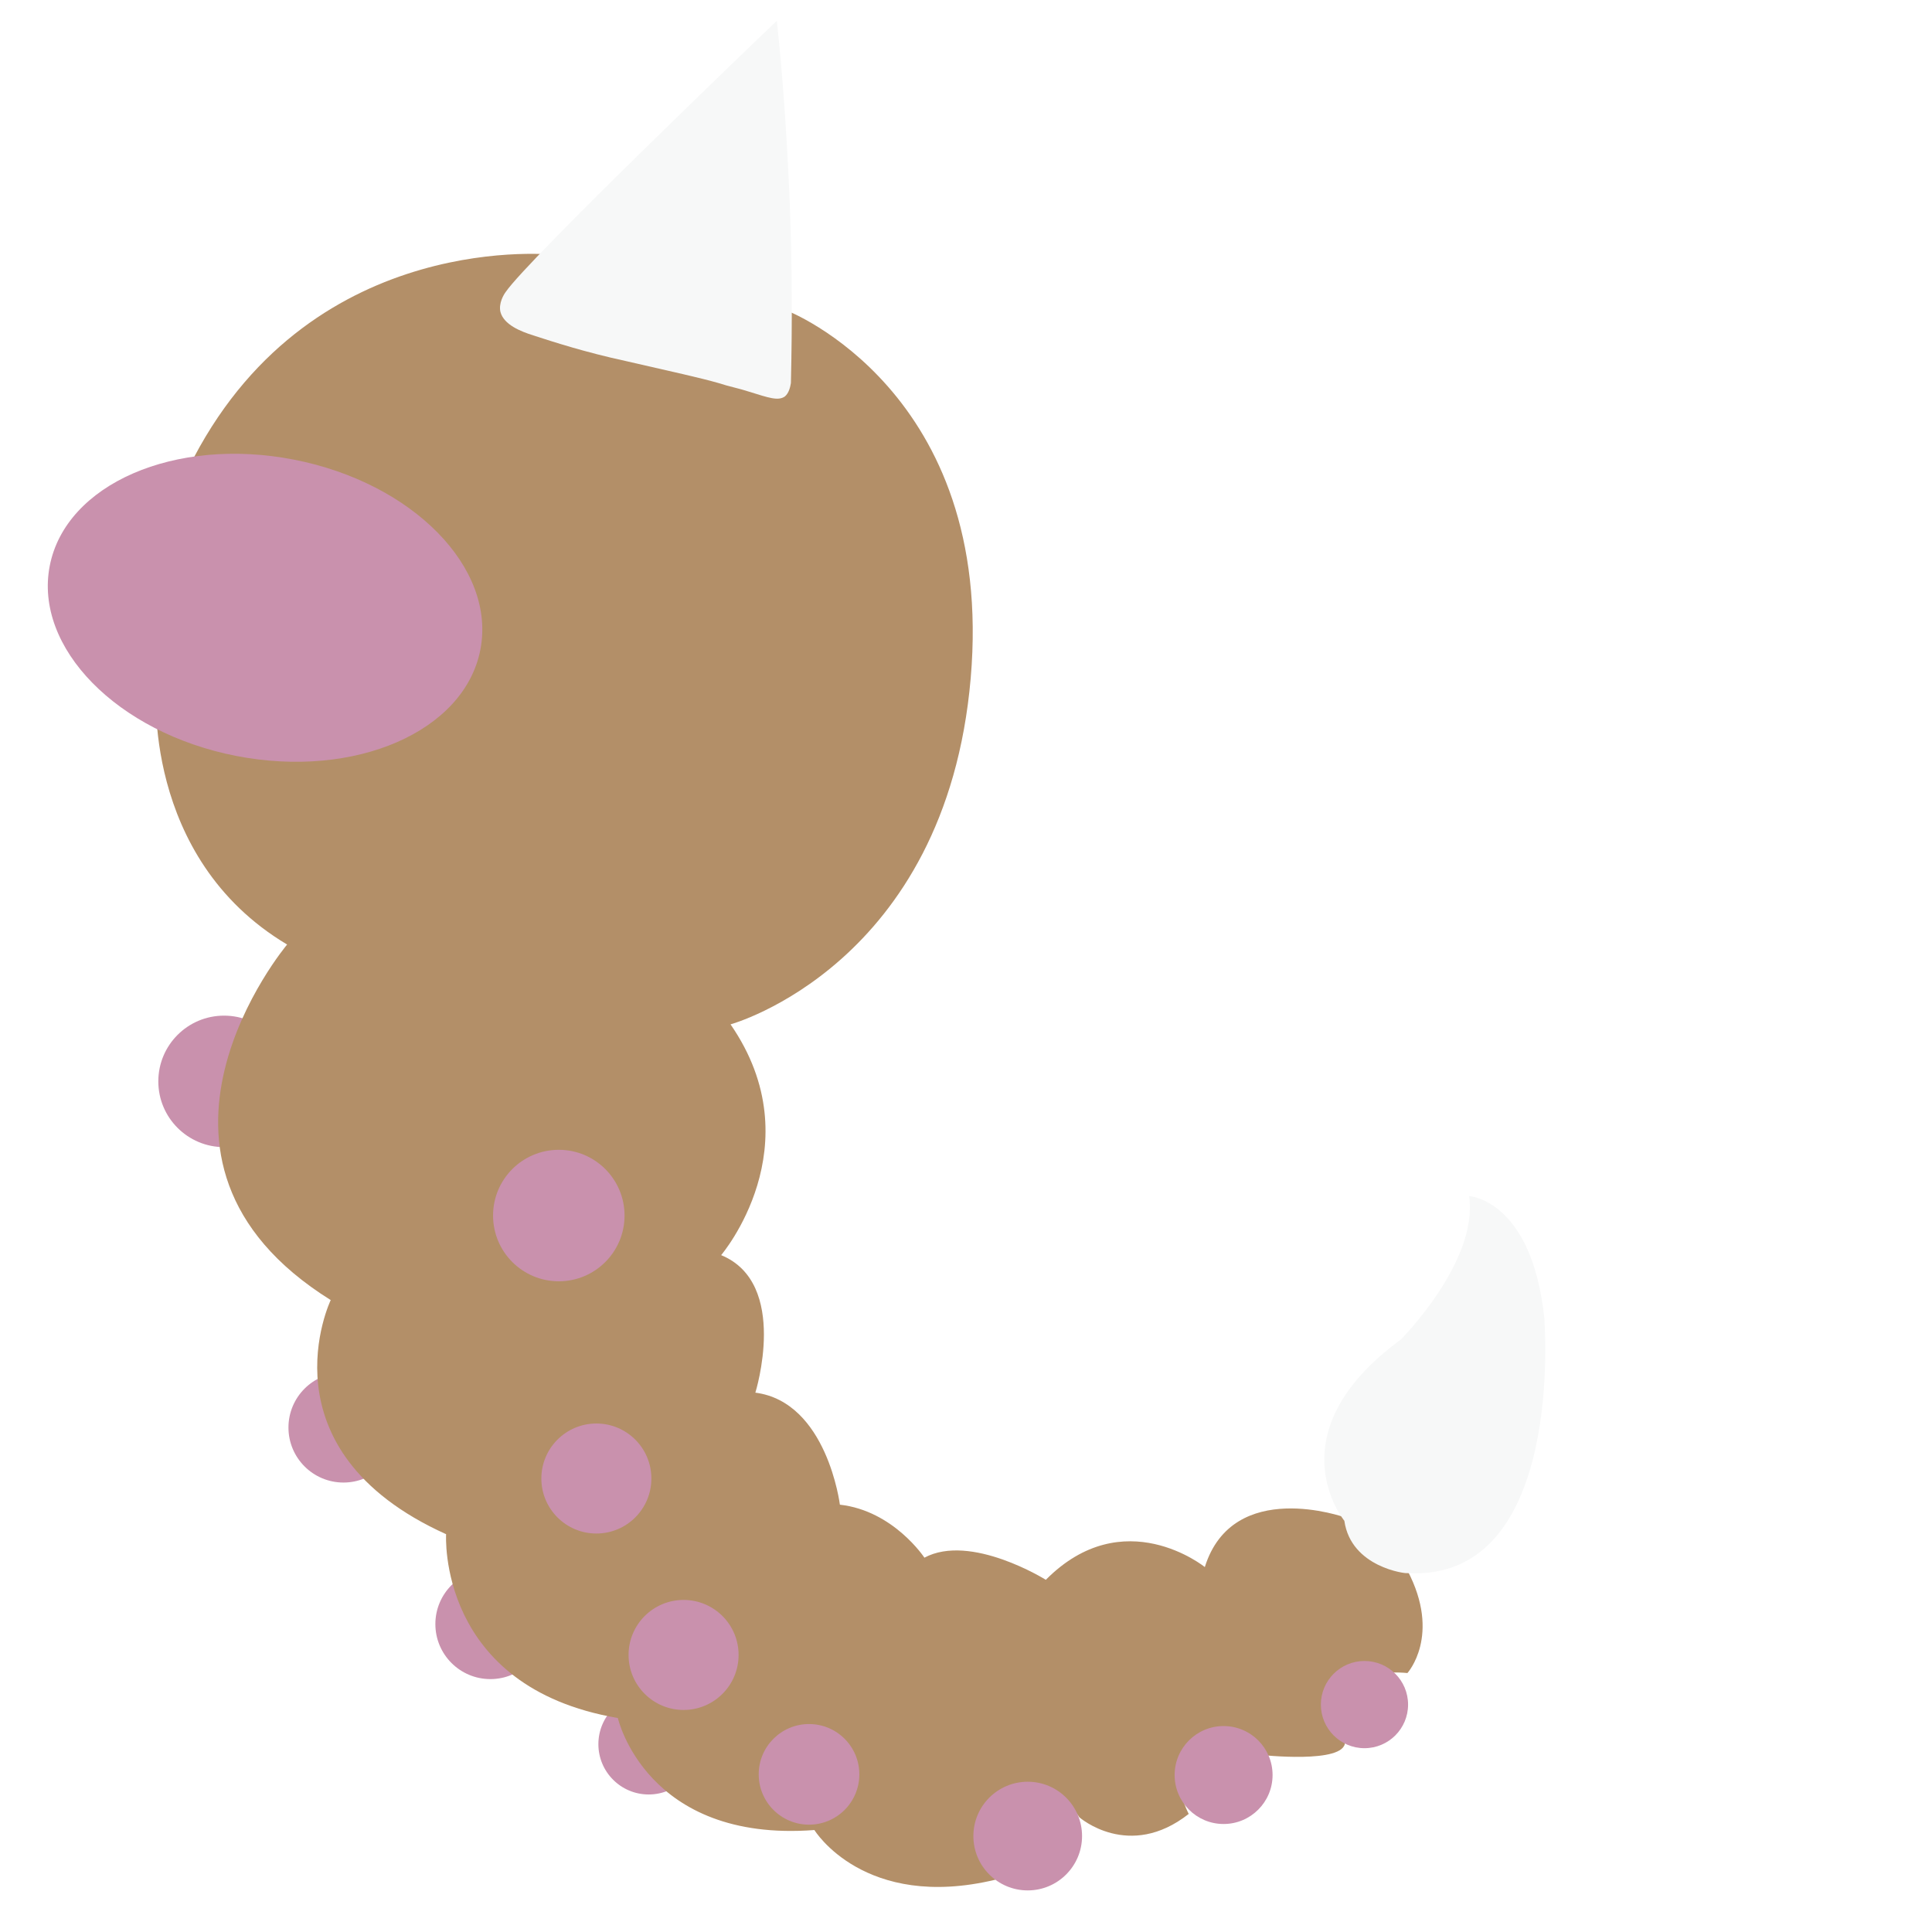
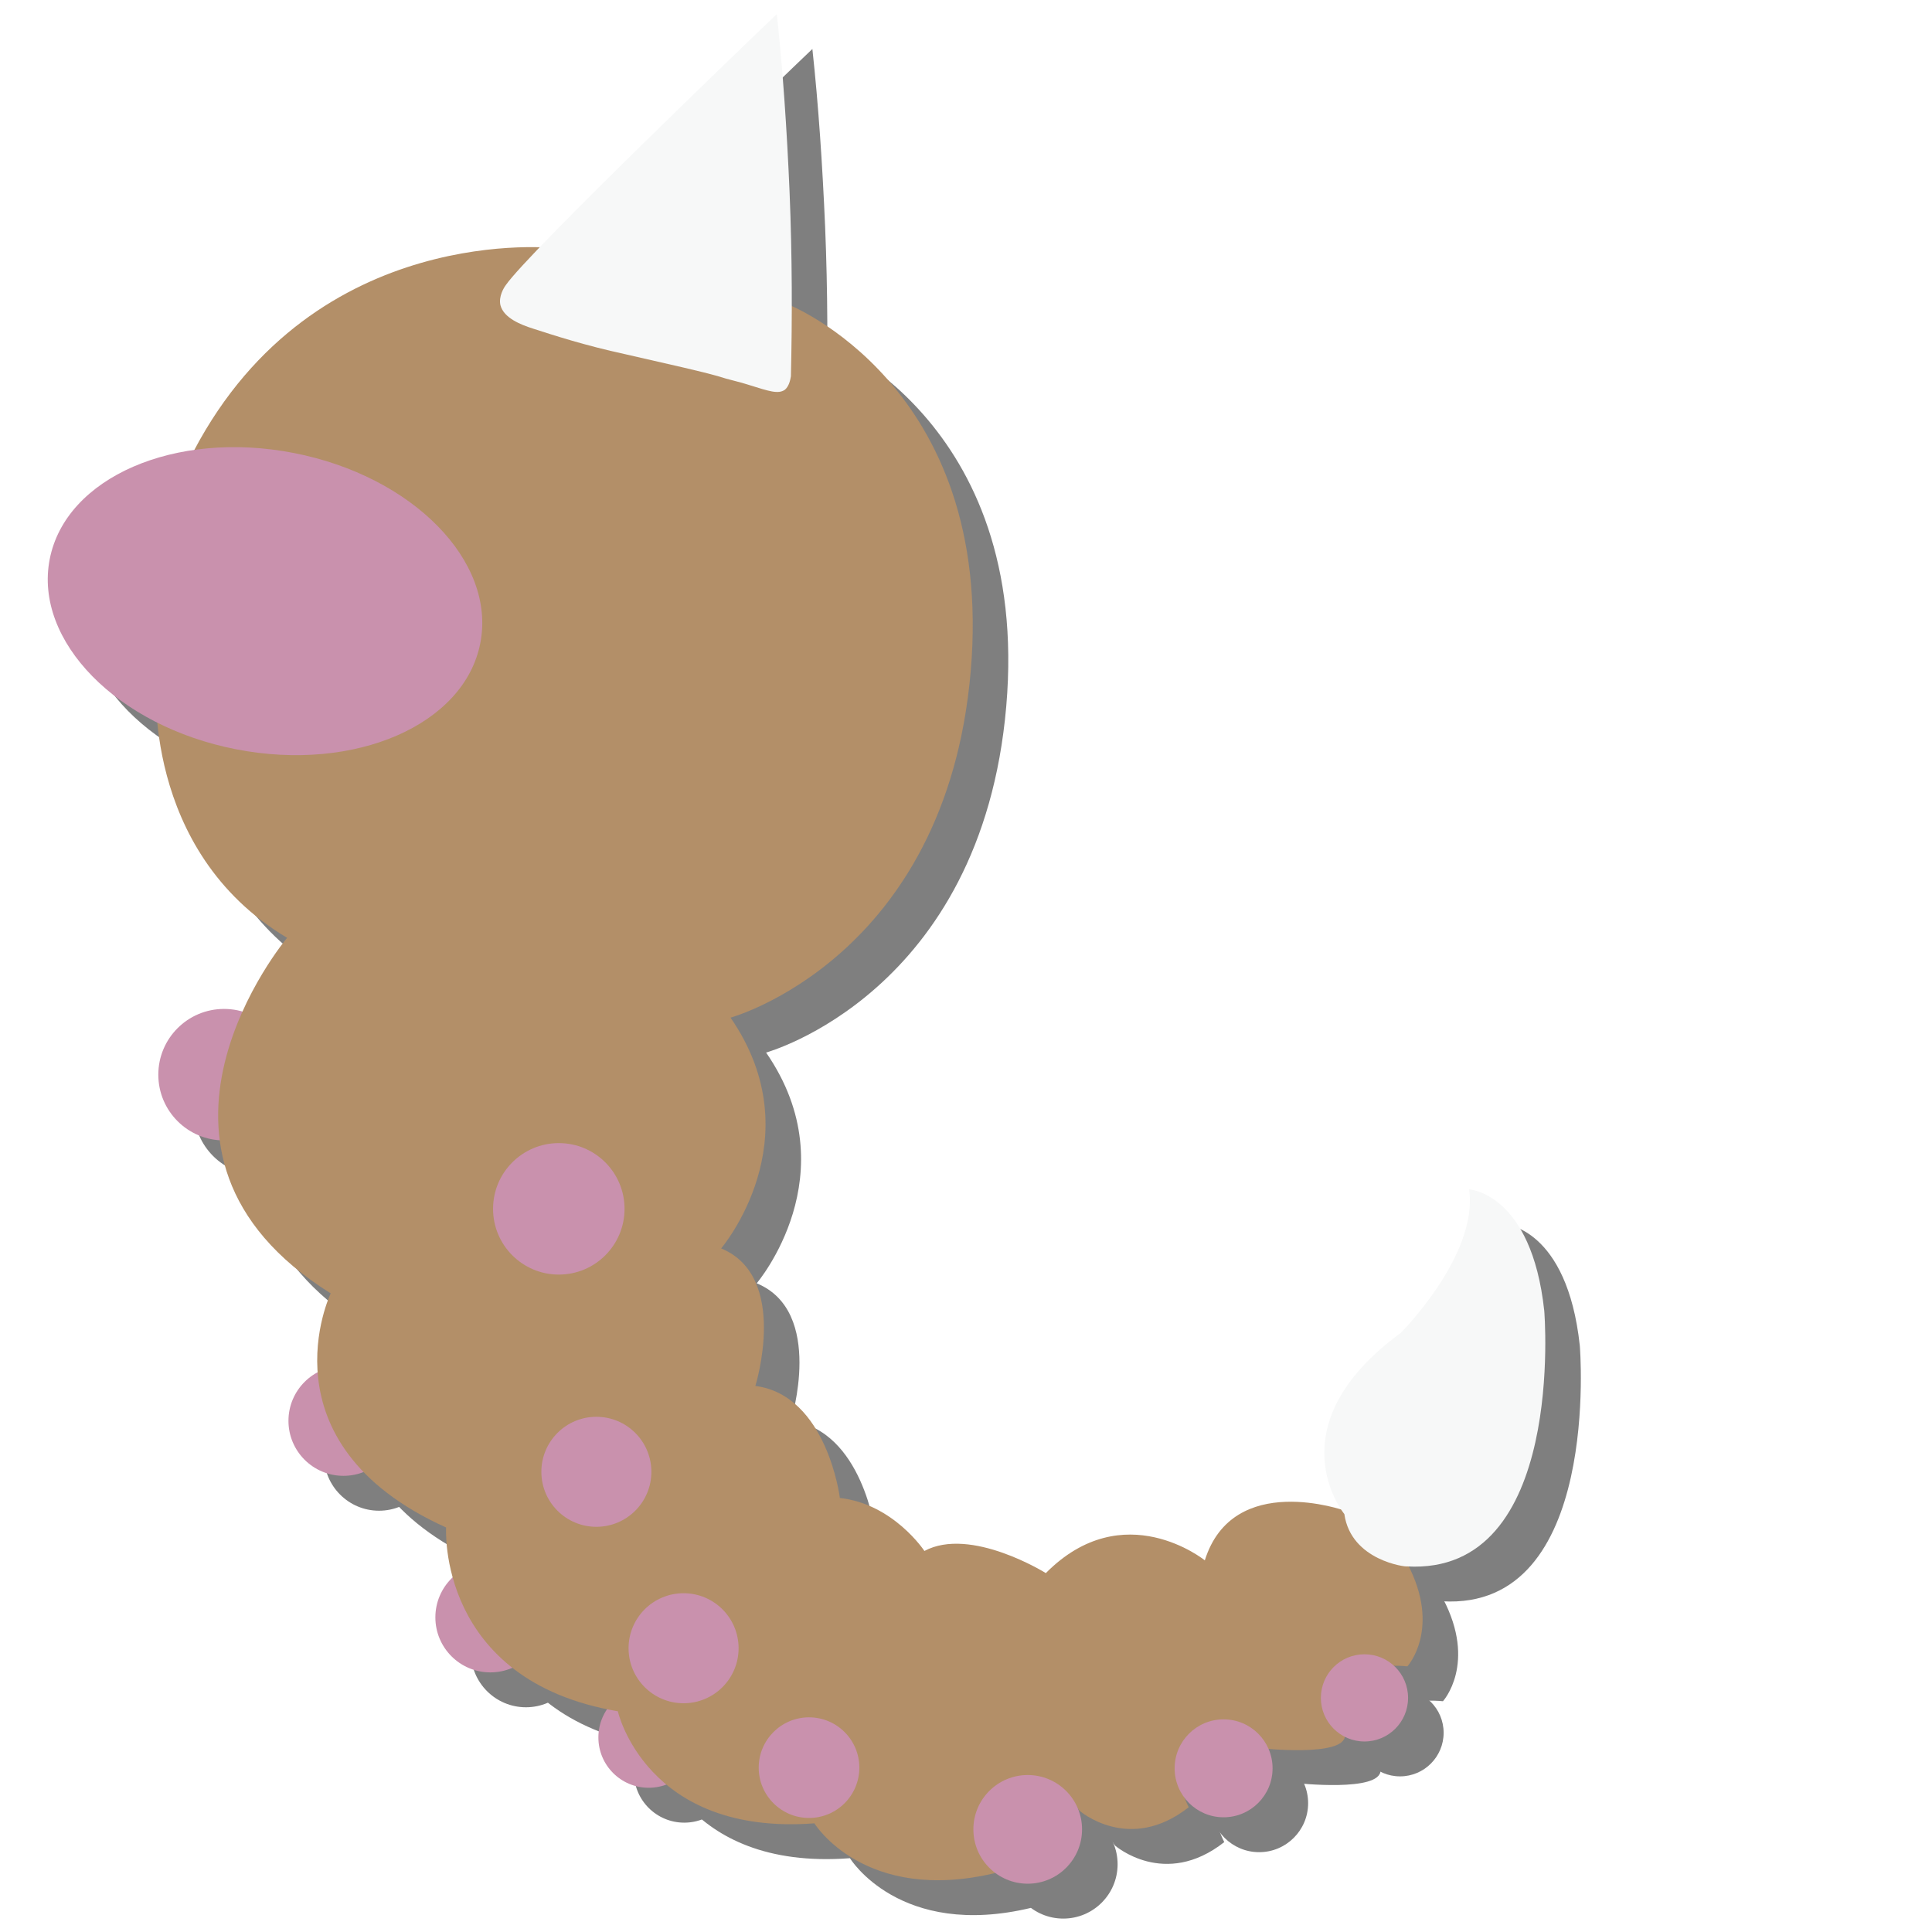
<svg xmlns="http://www.w3.org/2000/svg" version="1.1" id="Layer_1" x="0px" y="0px" viewBox="0 0 288 288" style="enable-background:new 0 0 288 288;" xml:space="preserve">
  <style type="text/css">
- 	.st0{fill:#C991AD;}
- 	.st1{fill:#B38F68;}
- 	.st2{fill:#F7F8F8;}
+ 	.st0{opacity:0.5;}
+ 	.st1{fill:#C991AD;}
+ 	.st2{fill:#B38F68;}
+ 	.st3{fill:#F7F8F8;}
</style>
-   <circle class="st0" cx="33.4" cy="161.2" r="9.8" />
-   <circle class="st0" cx="51.2" cy="212.8" r="8.2" />
-   <circle class="st0" cx="73.1" cy="242.1" r="8.2" />
-   <circle class="st0" cx="96.7" cy="260" r="7.5" />
-   <path class="st1" d="M23.3,102.2c0,0-2.3,25.6,19.5,38.6c0,0-27,32.1,6.5,53c0,0-10.7,22.3,17.2,34.9c0,0-1.4,22.8,25.6,27.4  c0,0,4.2,18.6,29.3,16.7c0,0,7.4,12.1,27,7.4c0,0-6-8.4,0.9-12.6c7-4.2,11.6,3.3,11.6,3.3s7.4,6.5,16.3-0.5c0,0-4.6-8.8,1.9-10.7  c6.5-1.9,8.8,1.9,8.8,1.9s12.6,1.4,12.6-1.9c0,0-2.3-8.8,1.9-9.8c4.2-0.9,7.4-0.5,7.4-0.5s5.1-5.6,0-15.3c0,0-7.9-1.9-9.3-7.9  c0,0-16.7-6-20.9,7.4c0,0-12.1-9.8-23.7,1.9c0,0-11.2-7-18.1-3.3c0,0-4.6-7-12.6-7.9c0,0-1.9-15.3-12.6-16.7c0,0,5.1-16.3-5.1-20.5  c0,0,13.9-16.3,1.4-34.4c0,0,32.1-8.8,35.8-51.6c3.7-42.8-27.4-54.8-27.4-54.8l0.5,5.6c0,0-0.9,6.5-7.4,5.1c0,0-25.6-3.7-30.7-10.2  c-5.1-6.5,3.3-8.8,3.3-8.8S47,33.8,28.9,68.2c0,0,47.4,2.3,38.1,34.4C67,102.6,61.9,123.1,23.3,102.2z" />
-   <path class="st2" d="M93.2,53.8c-6-1.3-10.6-2.8-13.7-3.8c-1.9-0.6-4.4-1.6-4.9-3.5c-0.3-1.3,0.5-2.6,0.8-3  c3.3-4.8,36.3-36.5,40.4-40.4c0.9,8.3,1.5,17.2,1.9,26.5c0.4,9.7,0.4,18.9,0.2,27.5c-0.1,0.6-0.3,1.5-0.9,2c-1,0.7-2.4,0.2-5.3-0.7  c-1.5-0.5-3.1-0.8-4.6-1.3C104.3,56.3,100.6,55.5,93.2,53.8z" />
-   <path class="st2" d="M200.4,226.7c0,0-10.7-13,8.4-27c0,0,11.6-11.6,10.2-21.4c0,0,9.3,0.5,11.2,18.1c0,0,3.3,39.5-20.5,38.1  C209.7,234.6,201.4,233.7,200.4,226.7z" />
-   <ellipse transform="matrix(0.1913 -0.9815 0.9815 0.1913 -56.9692 112.0387)" class="st0" cx="39.5" cy="90.6" rx="22.5" ry="32.7" />
-   <circle class="st0" cx="83.3" cy="181.2" r="9.8" />
-   <circle class="st0" cx="88.9" cy="220.4" r="8.2" />
-   <circle class="st0" cx="101.9" cy="246.7" r="8.2" />
-   <circle class="st0" cx="120.6" cy="264.5" r="7.5" />
-   <circle class="st0" cx="153.2" cy="273.7" r="8.1" />
-   <circle class="st0" cx="182.4" cy="264.6" r="7.3" />
-   <circle class="st0" cx="203.4" cy="254.1" r="6.5" />
+   <g class="st0">
+     <circle cx="38.7" cy="165.4" r="9.8" />
+     <circle cx="56.5" cy="217" r="8.2" />
+     <circle cx="78.4" cy="246.3" r="8.2" />
+     <circle cx="102" cy="264.2" r="7.5" />
+     <path d="M28.6,106.4c0,0-2.3,25.6,19.5,38.6c0,0-27,32.1,6.5,53c0,0-10.7,22.3,17.2,34.9c0,0-1.4,22.8,25.6,27.4   c0,0,4.2,18.6,29.3,16.7c0,0,7.4,12.1,27,7.4c0,0-6-8.4,0.9-12.6c7-4.2,11.6,3.3,11.6,3.3s7.4,6.5,16.3-0.5c0,0-4.6-8.8,1.9-10.7   c6.5-1.9,8.8,1.9,8.8,1.9s12.6,1.4,12.6-1.9c0,0-2.3-8.8,1.9-9.8c4.2-0.9,7.4-0.5,7.4-0.5s5.1-5.6,0-15.3c0,0-7.9-1.9-9.3-7.9   c0,0-16.7-6-20.9,7.4c0,0-12.1-9.8-23.7,1.9c0,0-11.2-7-18.1-3.3c0,0-4.6-7-12.6-7.9c0,0-1.9-15.3-12.6-16.7c0,0,5.1-16.3-5.1-20.5   c0,0,13.9-16.3,1.4-34.4c0,0,32.1-8.8,35.8-51.6s-27.4-54.8-27.4-54.8l0.5,5.6c0,0-0.9,6.5-7.4,5.1c0,0-25.6-3.7-30.7-10.2   s3.3-8.8,3.3-8.8s-36-4.2-54.1,30.2c0,0,47.4,2.3,38.1,34.4C72.3,106.8,67.2,127.3,28.6,106.4z" />
+     <path d="M98.5,58c-6-1.3-10.6-2.8-13.7-3.8c-1.9-0.6-4.4-1.6-4.9-3.5c-0.3-1.3,0.5-2.6,0.8-3C84,42.9,117,11.2,121.1,7.3   c0.9,8.3,1.5,17.2,1.9,26.5c0.4,9.7,0.4,18.9,0.2,27.5c-0.1,0.6-0.3,1.5-0.9,2c-1,0.7-2.4,0.2-5.3-0.7c-1.5-0.5-3.1-0.8-4.6-1.3   C109.6,60.5,105.9,59.7,98.5,58z" />
+     <path d="M205.7,230.9c0,0-10.7-13,8.4-27c0,0,11.6-11.6,10.2-21.4c0,0,9.3,0.5,11.2,18.1c0,0,3.3,39.5-20.5,38.1   C215,238.8,206.7,237.9,205.7,230.9z" />
+     <ellipse transform="matrix(0.1913 -0.9815 0.9815 0.1913 -56.8169 120.6014)" cx="44.8" cy="94.8" rx="22.5" ry="32.7" />
+     <circle cx="88.6" cy="185.4" r="9.8" />
+     <circle cx="94.2" cy="224.6" r="8.2" />
+     <circle cx="107.2" cy="250.9" r="8.2" />
+     <circle cx="125.9" cy="268.7" r="7.5" />
+     <circle cx="158.5" cy="277.9" r="8.1" />
+     <circle cx="187.7" cy="268.8" r="7.3" />
+     <circle cx="208.7" cy="258.3" r="6.5" />
+   </g>
+   <g>
+     <circle class="st1" cx="33.4" cy="160.2" r="9.8" />
+     <circle class="st1" cx="51.2" cy="211.8" r="8.2" />
+     <circle class="st1" cx="73.1" cy="241.1" r="8.2" />
+     <circle class="st1" cx="96.7" cy="259" r="7.5" />
+     <path class="st2" d="M23.3,101.2c0,0-2.3,25.6,19.5,38.6c0,0-27,32.1,6.5,53c0,0-10.7,22.3,17.2,34.9c0,0-1.4,22.8,25.6,27.4   c0,0,4.2,18.6,29.3,16.7c0,0,7.4,12.1,27,7.4c0,0-6-8.4,0.9-12.6c7-4.2,11.6,3.3,11.6,3.3s7.4,6.5,16.3-0.5c0,0-4.6-8.8,1.9-10.7   c6.5-1.9,8.8,1.9,8.8,1.9s12.6,1.4,12.6-1.9c0,0-2.3-8.8,1.9-9.8c4.2-0.9,7.4-0.5,7.4-0.5s5.1-5.6,0-15.3c0,0-7.9-1.9-9.3-7.9   c0,0-16.7-6-20.9,7.4c0,0-12.1-9.8-23.7,1.9c0,0-11.2-7-18.1-3.3c0,0-4.6-7-12.6-7.9c0,0-1.9-15.3-12.6-16.7c0,0,5.1-16.3-5.1-20.5   c0,0,13.9-16.3,1.4-34.4c0,0,32.1-8.8,35.8-51.6s-27.4-54.8-27.4-54.8l0.5,5.6c0,0-0.9,6.5-7.4,5.1c0,0-25.6-3.7-30.7-10.2   S83,37,83,37s-36-4.2-54.1,30.2c0,0,47.4,2.3,38.1,34.4C67,101.6,61.9,122.1,23.3,101.2z" />
+     <path class="st3" d="M93.2,52.8c-6-1.3-10.6-2.8-13.7-3.8c-1.9-0.6-4.4-1.6-4.9-3.5c-0.3-1.3,0.5-2.6,0.8-3   c3.3-4.8,36.3-36.5,40.4-40.4c0.9,8.3,1.5,17.2,1.9,26.5c0.4,9.7,0.4,18.9,0.2,27.5c-0.1,0.6-0.3,1.5-0.9,2c-1,0.7-2.4,0.2-5.3-0.7   c-1.5-0.5-3.1-0.8-4.6-1.3C104.3,55.3,100.6,54.5,93.2,52.8z" />
+     <path class="st3" d="M200.4,225.7c0,0-10.7-13,8.4-27c0,0,11.6-11.6,10.2-21.4c0,0,9.3,0.5,11.2,18.1c0,0,3.3,39.5-20.5,38.1   C209.7,233.6,201.4,232.7,200.4,225.7z" />
+     <ellipse transform="matrix(0.1913 -0.9815 0.9815 0.1913 -55.994 111.2413)" class="st1" cx="39.5" cy="89.6" rx="22.5" ry="32.7" />
+     <circle class="st1" cx="83.3" cy="180.2" r="9.8" />
+     <circle class="st1" cx="88.9" cy="219.4" r="8.2" />
+     <circle class="st1" cx="101.9" cy="245.7" r="8.2" />
+     <circle class="st1" cx="120.6" cy="263.5" r="7.5" />
+     <circle class="st1" cx="153.2" cy="272.7" r="8.1" />
+     <circle class="st1" cx="182.4" cy="263.6" r="7.3" />
+     <circle class="st1" cx="203.4" cy="253.1" r="6.5" />
+   </g>
</svg>
